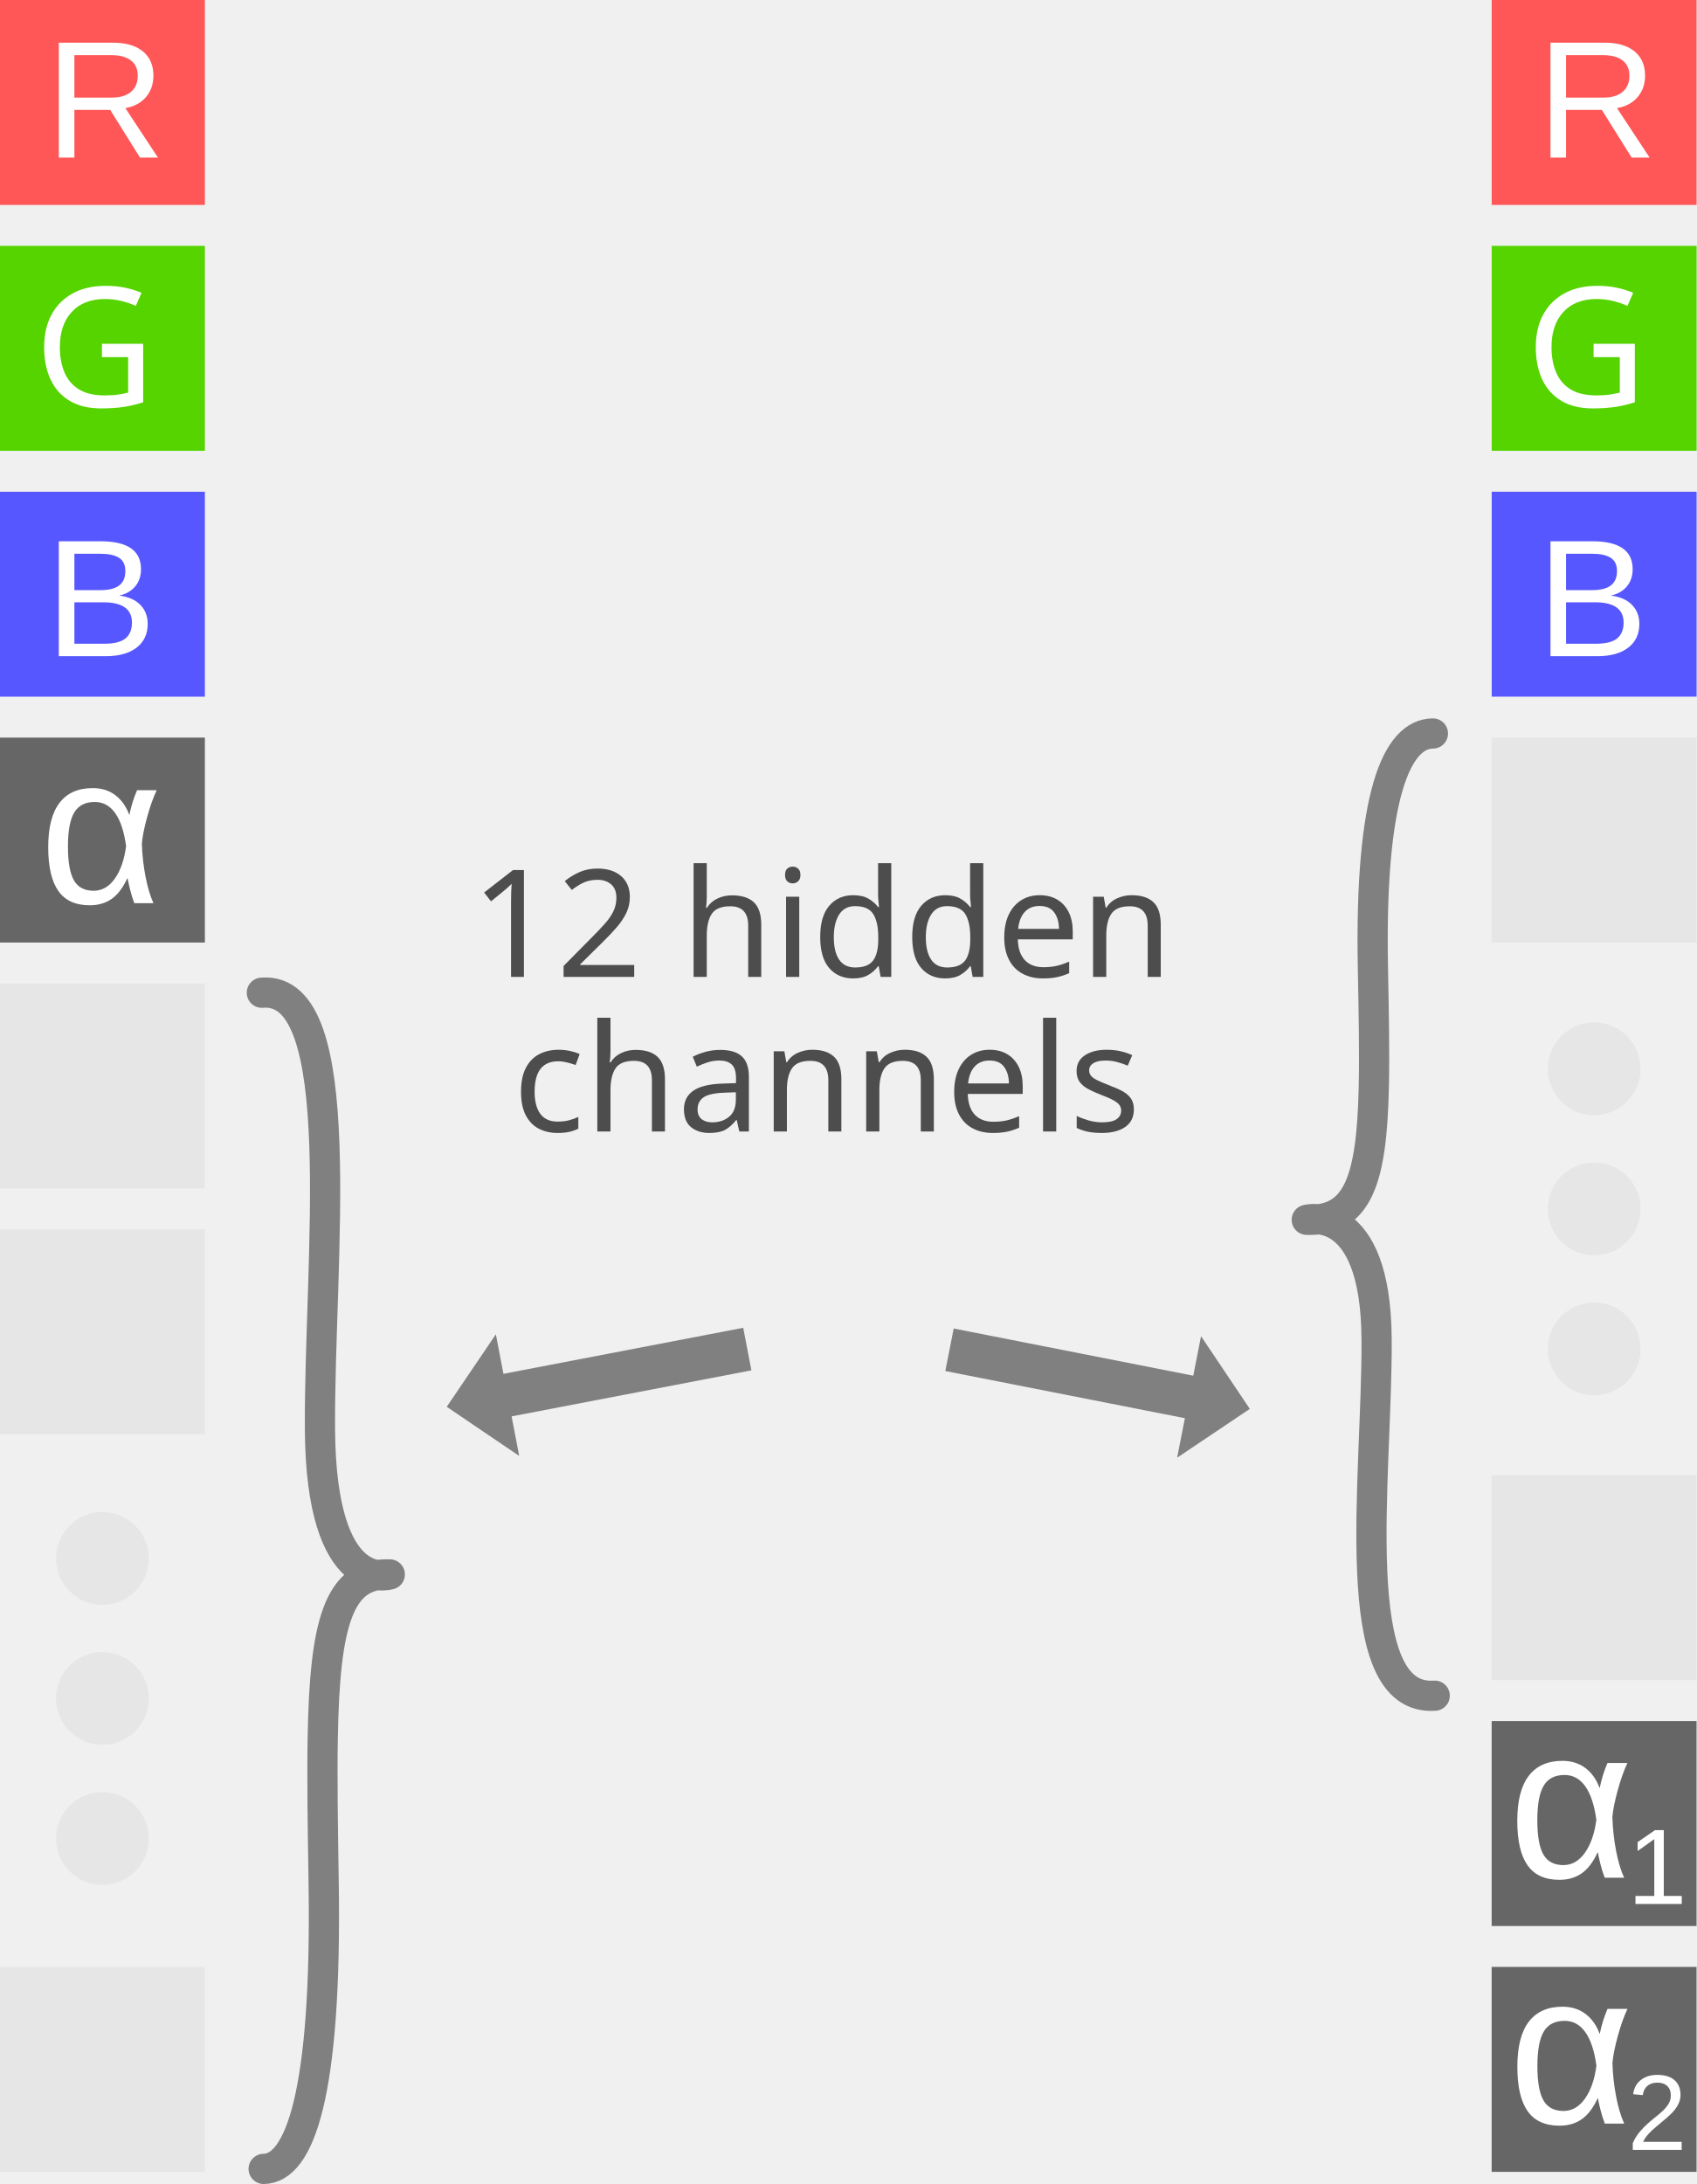
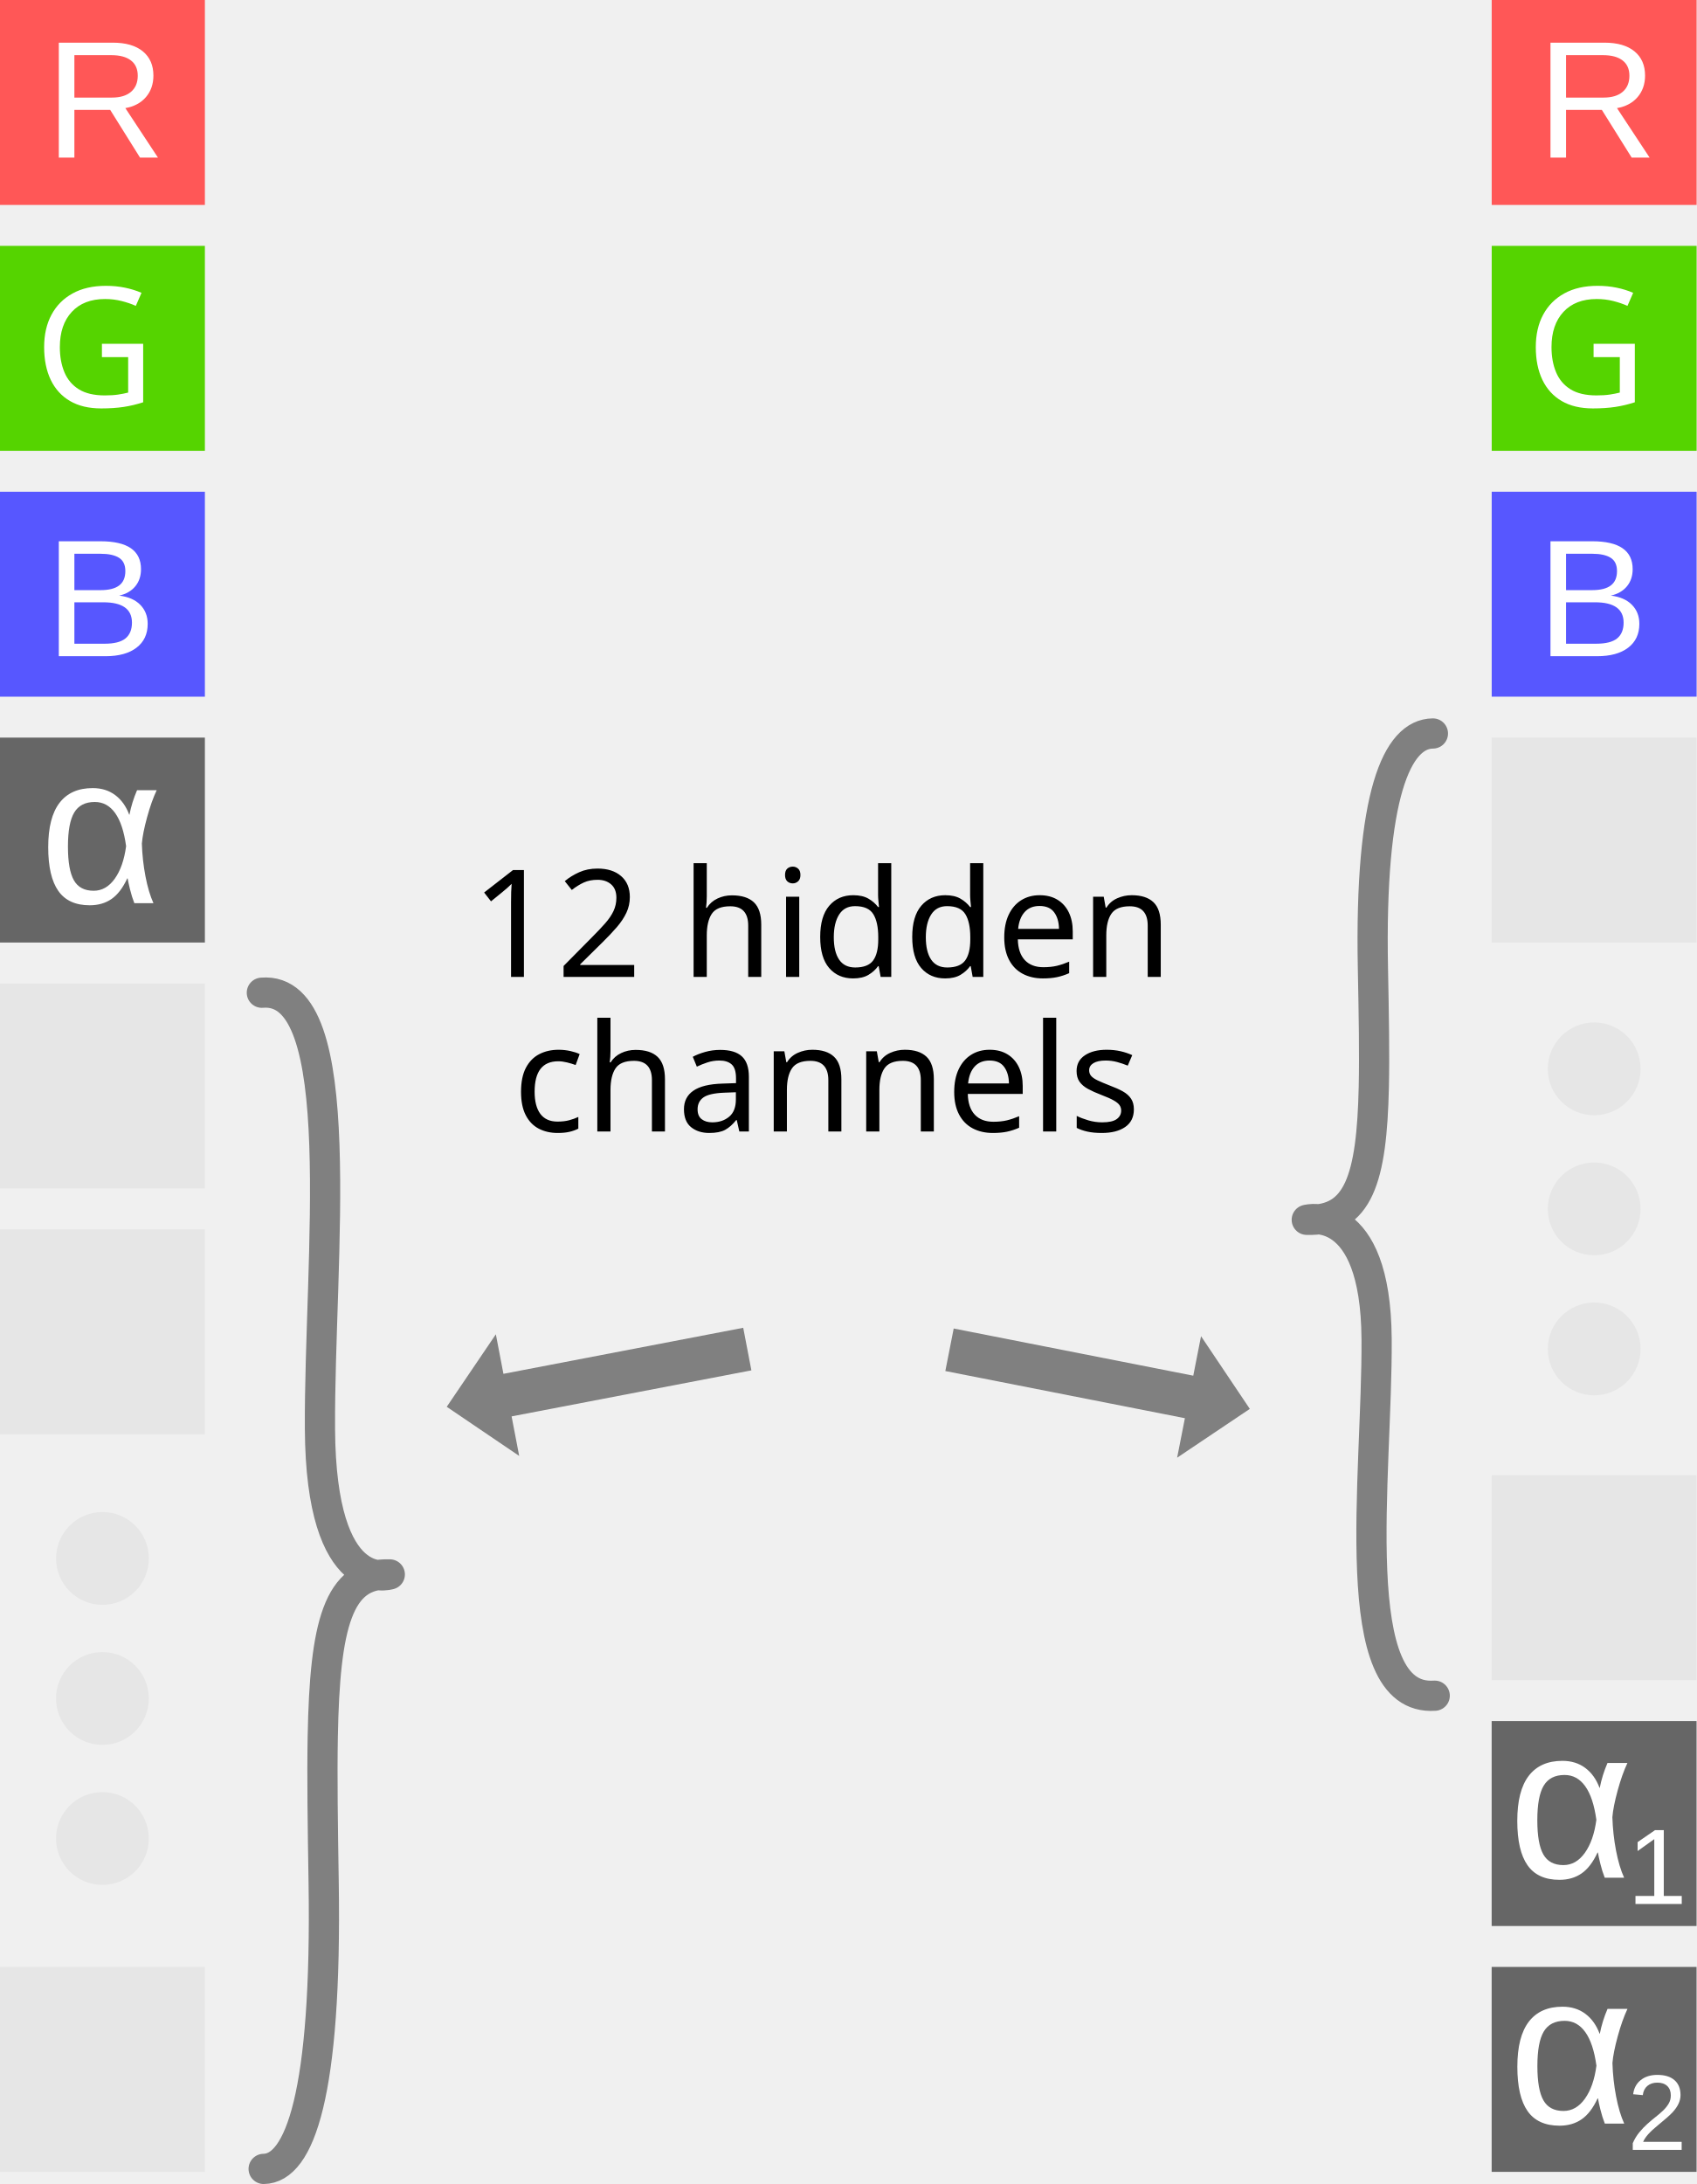
<svg xmlns="http://www.w3.org/2000/svg" width="955.31" height="1229.5" clip-rule="evenodd" fill-rule="evenodd" stroke-linecap="round" stroke-linejoin="round" stroke-miterlimit="0" version="1.1" viewBox="0 0 955.31 1229.5" xml:space="preserve">
  <text transform="translate(-518.63 -112.63)" fill="#000000" font-family="sans-serif" font-size="40px" style="line-height:1.25;shape-inside:url(#rect14202);white-space:pre" xml:space="preserve" />
  <g clip-rule="evenodd" fill-rule="evenodd">
    <text x="-4739.086" y="1243.188" fill="#000000" font-family="sans-serif" font-size="40px" stroke-linecap="round" stroke-linejoin="round" stroke-miterlimit="0" style="line-height:1.25" xml:space="preserve">
      <tspan x="-4739.086" y="1243.188" fill="#1e1e1e" font-family="sans-serif" font-size="53.333px" style="font-variant-caps:normal;font-variant-east-asian:normal;font-variant-ligatures:normal;font-variant-numeric:normal" />
    </text>
    <text transform="matrix(1 0 0 1 -5277.5 -181.61)" fill="#000000" font-family="sans-serif" font-size="40px" style="line-height:1.25;shape-inside:url(#rect95981);white-space:pre" xml:space="preserve" />
    <text x="-2062.271" y="372.462" fill="#ffffff" font-family="ArialMT, Arial, sans-serif" font-size="25.202px" stroke-linecap="round" stroke-linejoin="round" stroke-miterlimit="0" stroke-width="1.113" />
    <text x="-2454.557" y="877.09" fill="#000000" font-family="sans-serif" font-size="40px" stroke-linecap="round" stroke-linejoin="round" stroke-miterlimit="0" style="line-height:1.25" xml:space="preserve">
      <tspan x="-2454.557" y="877.09" fill="#1e1e1e" font-family="sans-serif" font-size="53.333px" style="font-variant-caps:normal;font-variant-east-asian:normal;font-variant-ligatures:normal;font-variant-numeric:normal" />
    </text>
    <text transform="matrix(1 0 0 1 -2992.9 -547.71)" fill="#000000" font-family="sans-serif" font-size="40px" style="line-height:1.25;shape-inside:url(#rect95981-2);white-space:pre" xml:space="preserve" />
    <text x="-1922.27" y="1032.462" fill="#ffffff" font-family="ArialMT, Arial, sans-serif" font-size="25.202px" stroke-linecap="round" stroke-linejoin="round" stroke-miterlimit="0" stroke-width="1.113" />
  </g>
  <text transform="matrix(1 0 0 1 -4960.2 -702.1)" fill="#000000" font-family="sans-serif" font-size="40px" style="line-height:1.25;shape-inside:url(#rect78235);white-space:pre" xml:space="preserve" />
  <g clip-rule="evenodd" fill-rule="evenodd" stroke-linecap="round" stroke-linejoin="round" stroke-miterlimit="0">
    <rect y="1.5259e-5" width="115.37" height="115.37" fill="#ff5757" stroke-width="1" />
    <g transform="matrix(1.0003 0 0 1.0003 -704.76 -208.33)">
      <text x="729.937" y="296.967" fill="#ffffff" font-family="ArialMT, Arial, sans-serif" font-size="94.011px">R</text>
    </g>
    <rect y="276.83" width="115.37" height="115.37" fill="#5757ff" stroke-width="1" />
    <g transform="matrix(1.0003 0 0 1.0003 -704.76 72.364)">
      <text x="729.937" y="296.967" fill="#ffffff" font-family="ArialMT, Arial, sans-serif" font-size="94.011px">B</text>
    </g>
    <rect y="138.41" width="115.37" height="115.37" fill="#55d400" stroke-width="1" />
    <g transform="matrix(1.0003 0 0 1.0003 -711.04 -68.061)">
      <text x="729.937" y="296.967" fill="#ffffff" font-family="sans-serif" font-size="94.011px" style="font-variant-caps:normal;font-variant-east-asian:normal;font-variant-ligatures:normal;font-variant-numeric:normal">G</text>
    </g>
  </g>
  <g transform="translate(-518.63 -112.63)" clip-rule="evenodd" fill-rule="evenodd" stroke-linecap="round" stroke-linejoin="round" stroke-miterlimit="0">
    <rect x="1358.6" y="112.63" width="115.37" height="115.37" fill="#ff5757" stroke-width="1" />
    <g transform="matrix(1.0003 0 0 1.0003 653.81 -95.699)">
      <text x="729.937" y="296.967" fill="#ffffff" font-family="ArialMT, Arial, sans-serif" font-size="94.011px">R</text>
    </g>
  </g>
  <g transform="translate(-518.63 -112.63)" clip-rule="evenodd" fill-rule="evenodd" stroke-linecap="round" stroke-linejoin="round" stroke-miterlimit="0">
    <rect x="1358.6" y="389.45" width="115.37" height="115.37" fill="#5757ff" stroke-width="1" />
    <g transform="matrix(1.0003 0 0 1.0003 653.81 184.99)">
      <text x="729.937" y="296.967" fill="#ffffff" font-family="ArialMT, Arial, sans-serif" font-size="94.011px">B</text>
    </g>
  </g>
  <g transform="translate(-518.63 -112.63)" clip-rule="evenodd" fill-rule="evenodd" stroke-linecap="round" stroke-linejoin="round" stroke-miterlimit="0">
    <rect x="1358.6" y="251.04" width="115.37" height="115.37" fill="#55d400" stroke-width="1" />
    <g transform="matrix(1.0003 0 0 1.0003 647.53 44.566)">
      <text x="729.937" y="296.967" fill="#ffffff" font-family="sans-serif" font-size="94.011px" style="font-variant-caps:normal;font-variant-east-asian:normal;font-variant-ligatures:normal;font-variant-numeric:normal">G</text>
    </g>
  </g>
  <g clip-rule="evenodd" fill-rule="evenodd" stroke-linecap="round" stroke-linejoin="round" stroke-miterlimit="0">
    <rect y="1107.3" width="115.37" height="115.37" fill="#e6e6e6" stroke-width="1" />
    <rect y="415.24" width="115.37" height="115.37" fill="#666" stroke-width="1" />
    <text x="22.086" y="508.462" fill="#ffffff" font-family="ArialMT, Arial, sans-serif" font-size="120.42px" stroke-width="3.169">α</text>
    <rect y="553.65" width="115.37" height="115.37" fill="#e6e6e6" stroke-width="1" />
    <rect y="692.06" width="115.37" height="115.37" fill="#e6e6e6" stroke-width="1" />
  </g>
  <g transform="translate(-518.63 -112.63)" clip-rule="evenodd" fill="#e6e6e6" fill-rule="evenodd" stroke-linecap="round" stroke-linejoin="round" stroke-miterlimit="0">
    <circle cx="576.32" cy="989.96" r="26.124" stroke-width="1" />
    <g transform="matrix(1.0003 0 0 1.0003 -194 4.4792)">
      <circle cx="770.07" cy="1064" r="26.116" fill="#e6e6e6" />
    </g>
    <g transform="matrix(1.0003 0 0 1.0003 -194 83.311)">
      <circle cx="770.07" cy="1064" r="26.116" fill="#e6e6e6" />
    </g>
  </g>
  <path d="m806.86 412.92c-20.198 0.18-35.693 34.241-33.781 132.17 0.508 25.976 0.916 48.22 0.501 66.861-1.147 51.639-8.605 75.638-37.752 74.75 0 0 38.795-10.145 39.328 67.063s-18.08 204.43 32.718 200.84" clip-rule="evenodd" fill="none" stroke="#808080" stroke-linecap="round" stroke-linejoin="round" stroke-miterlimit="0" stroke-width="17.008" />
  <path d="m148.46 1221c20.198-0.22 35.693-41.856 33.781-161.56-0.508-31.752-0.916-58.944-0.502-81.731 1.147-63.122 8.605-92.459 37.753-91.374 0 0-38.795 12.401-39.328-81.977-0.533-94.377 18.08-249.9-32.718-245.5" clip-rule="evenodd" fill="none" stroke="#808080" stroke-linecap="round" stroke-linejoin="round" stroke-miterlimit="0" stroke-width="17.008" />
-   <g transform="translate(-521.61 -112.63)" clip-rule="evenodd" fill="#4d4d4d" fill-rule="evenodd" font-family="sans-serif" font-size="84.255px" stroke-linecap="round" stroke-linejoin="round" stroke-miterlimit="0" stroke-width="3.78">
-     <text x="786.718" y="662.595" style="font-variant-caps:normal;font-variant-east-asian:normal;font-variant-ligatures:normal;font-variant-numeric:normal">
-       <tspan x="786.718" y="662.595" fill="#4d4d4d" font-family="sans-serif" font-size="84.255px" stroke-miterlimit="0" stroke-width="14.285" style="font-variant-caps:normal;font-variant-east-asian:normal;font-variant-ligatures:normal;font-variant-numeric:normal">12 hidden</tspan>
+   <g transform="translate(-518.63 -112.63)" clip-rule="evenodd" fill="#000000" fill-rule="evenodd" font-family="sans-serif" font-size="84.255px" stroke-linecap="round" stroke-linejoin="round" stroke-miterlimit="0" stroke-width="3.78">
+     <text x="783.739" y="662.595" style="font-variant-caps:normal;font-variant-east-asian:normal;font-variant-ligatures:normal;font-variant-numeric:normal">
+       <tspan x="783.739" y="662.595" fill="#000000" font-family="sans-serif" font-size="84.255px" stroke-miterlimit="0" stroke-width="14.285" style="font-variant-caps:normal;font-variant-east-asian:normal;font-variant-ligatures:normal;font-variant-numeric:normal">12 hidden</tspan>
    </text>
-     <text x="810.353" y="749.605" style="font-variant-caps:normal;font-variant-east-asian:normal;font-variant-ligatures:normal;font-variant-numeric:normal">channels</text>
+     <text x="807.374" y="749.605" style="font-variant-caps:normal;font-variant-east-asian:normal;font-variant-ligatures:normal;font-variant-numeric:normal">channels</text>
  </g>
  <g transform="translate(-521.38 -112.63)" clip-rule="evenodd" fill="#808080" fill-rule="evenodd" stroke-linecap="round" stroke-linejoin="round" stroke-miterlimit="0" stroke-width="1.512">
    <path d="m809.46 910 4.271 22.248-40.798-27.655 27.657-40.803 4.271 22.25 135.02-25.919 4.6 23.96z" />
    <path d="m1193.3 887.08 4.375-22.228 27.466 40.925-40.928 27.471 4.375-22.23-134.9-26.552 4.712-23.938z" />
  </g>
  <g clip-rule="evenodd" fill-rule="evenodd" stroke-linecap="round" stroke-linejoin="round" stroke-miterlimit="0" stroke-width="11.027">
    <rect x="839.94" y="1107.3" width="115.37" height="115.37" fill="#666" />
    <rect x="839.94" y="415.24" width="115.37" height="115.37" fill="#e6e6e6" />
    <rect x="839.94" y="830.48" width="115.37" height="115.37" fill="#e6e6e6" />
  </g>
  <g transform="translate(-518.63 -119.99)" clip-rule="evenodd" fill="#e6e6e6" fill-rule="evenodd" stroke-linecap="round" stroke-linejoin="round" stroke-miterlimit="0" stroke-width="11.027">
    <circle cx="1416.3" cy="721.71" r="26.124" />
    <circle cx="1416.3" cy="800.54" r="26.124" />
    <circle cx="1416.3" cy="879.37" r="26.124" />
  </g>
  <rect x="839.94" y="968.89" width="115.37" height="115.37" clip-rule="evenodd" fill="#666" fill-rule="evenodd" stroke-linecap="round" stroke-linejoin="round" stroke-miterlimit="0" stroke-width="11.027" />
  <text x="849.228" y="1057.076" clip-rule="evenodd" fill="#ffffff" fill-rule="evenodd" font-family="ArialMT, Arial, sans-serif" font-size="122.26px" stroke-linecap="round" stroke-linejoin="round" stroke-miterlimit="0" stroke-width=".467" style="font-variant-caps:normal;font-variant-east-asian:normal;font-variant-ligatures:normal;font-variant-numeric:normal">
    <tspan x="849.228" y="1057.076" stroke-width=".467">α</tspan>
  </text>
  <text x="916.313" y="1071.869" fill="#ffffff" font-family="ArialMT, Arial, sans-serif" font-size="60.458px" stroke-width=".834" style="font-variant-caps:normal;font-variant-east-asian:normal;font-variant-ligatures:normal;font-variant-numeric:normal;line-height:1.25" xml:space="preserve">
    <tspan x="916.313" y="1071.869" fill="#ffffff" font-family="ArialMT, Arial, sans-serif" font-size="60.458px" stroke-width=".834" style="font-variant-caps:normal;font-variant-east-asian:normal;font-variant-ligatures:normal;font-variant-numeric:normal">1</tspan>
  </text>
  <g transform="translate(-518.63 -112.63)" fill="#ffffff" font-family="ArialMT, Arial, sans-serif">
    <text x="1367.895" y="1308.115" clip-rule="evenodd" fill-rule="evenodd" font-size="122.26px" stroke-linecap="round" stroke-linejoin="round" stroke-miterlimit="0" stroke-width=".467" style="font-variant-caps:normal;font-variant-east-asian:normal;font-variant-ligatures:normal;font-variant-numeric:normal">
      <tspan x="1367.895" y="1308.115" stroke-width=".467">α</tspan>
    </text>
    <text x="1434.98" y="1322.908" font-size="60.458px" stroke-width=".834" style="font-variant-caps:normal;font-variant-east-asian:normal;font-variant-ligatures:normal;font-variant-numeric:normal;line-height:1.25" xml:space="preserve">
      <tspan x="1434.98" y="1322.908" font-family="ArialMT, Arial, sans-serif" font-size="60.458px" stroke-width=".834" style="font-variant-caps:normal;font-variant-east-asian:normal;font-variant-ligatures:normal;font-variant-numeric:normal">2</tspan>
    </text>
  </g>
</svg>
